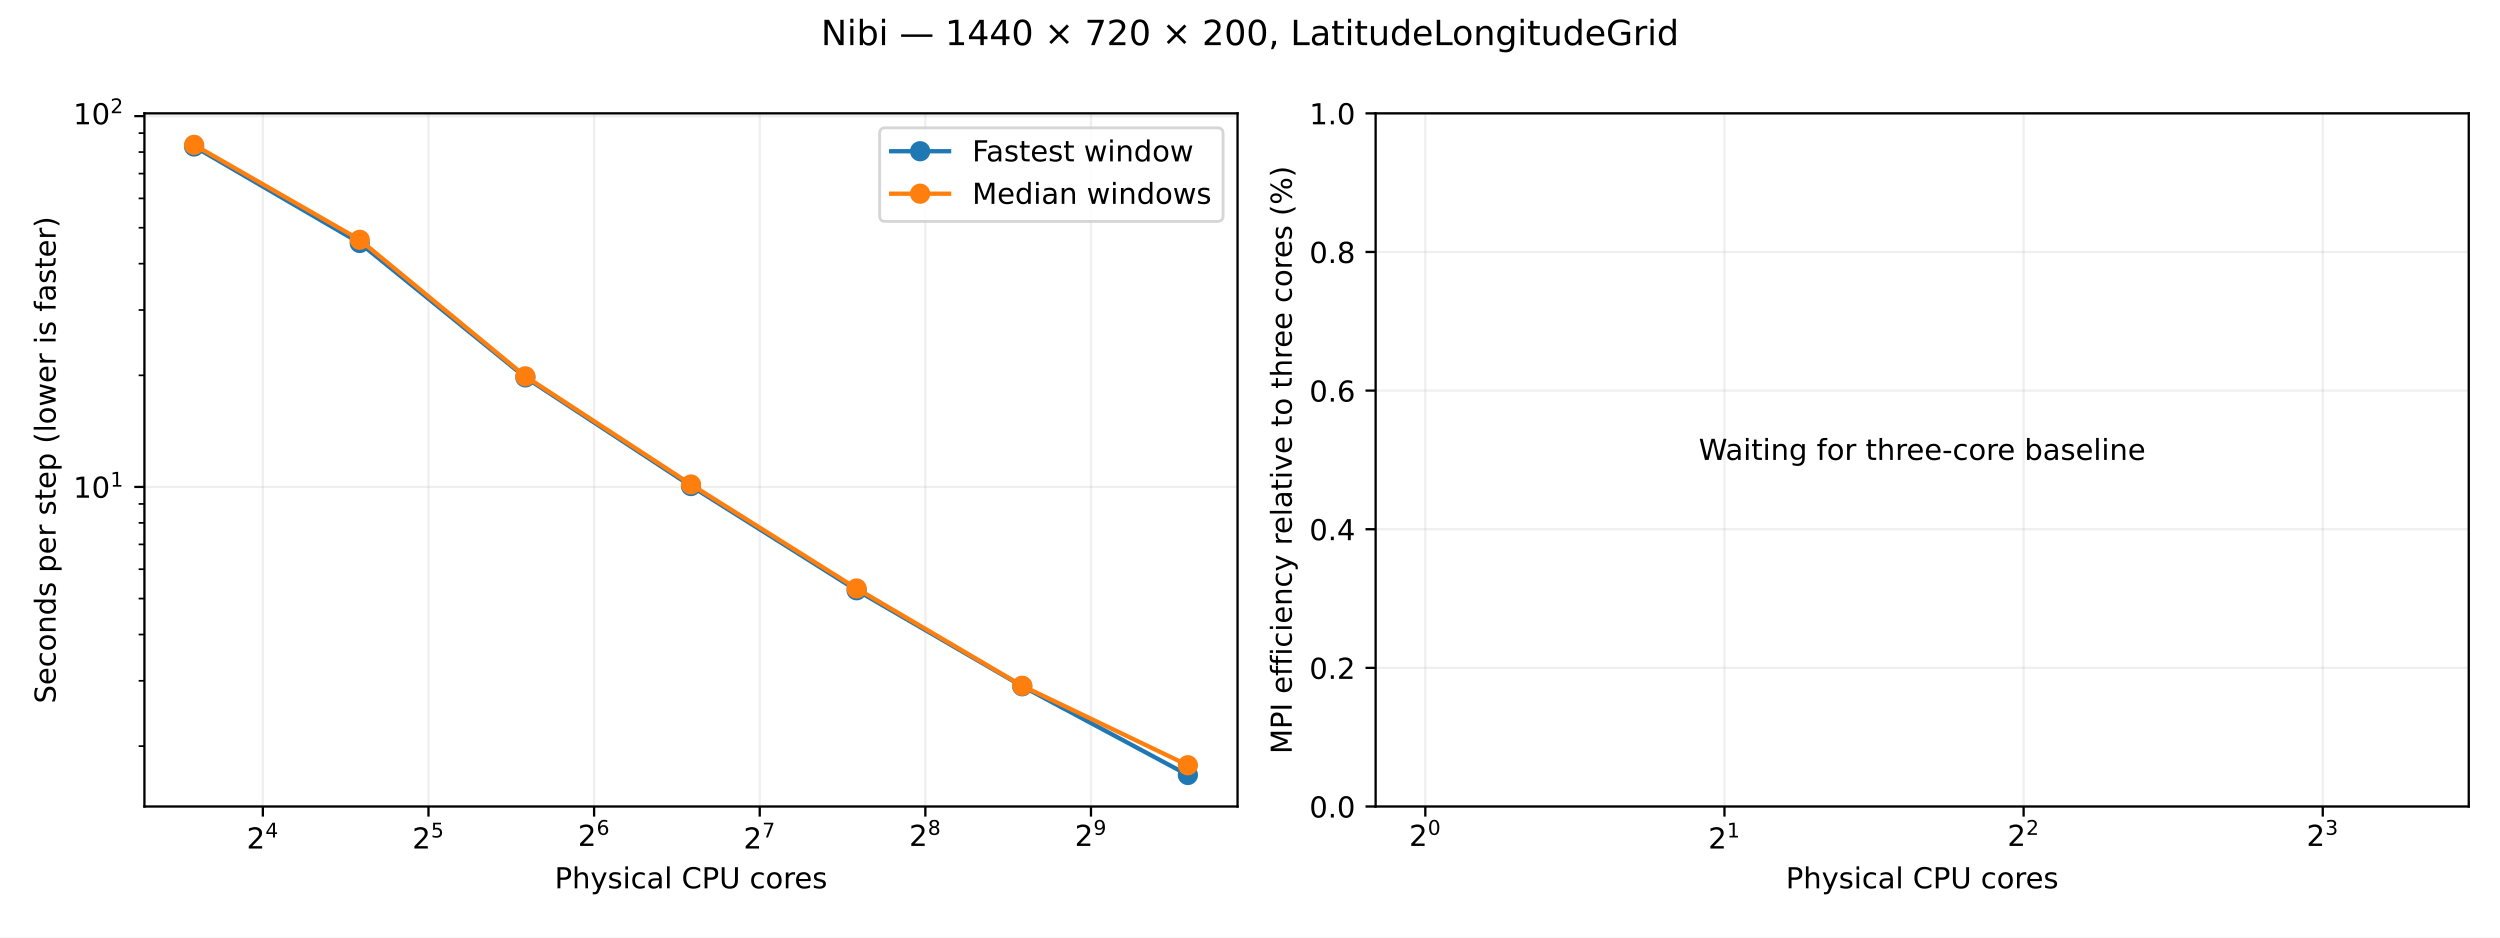
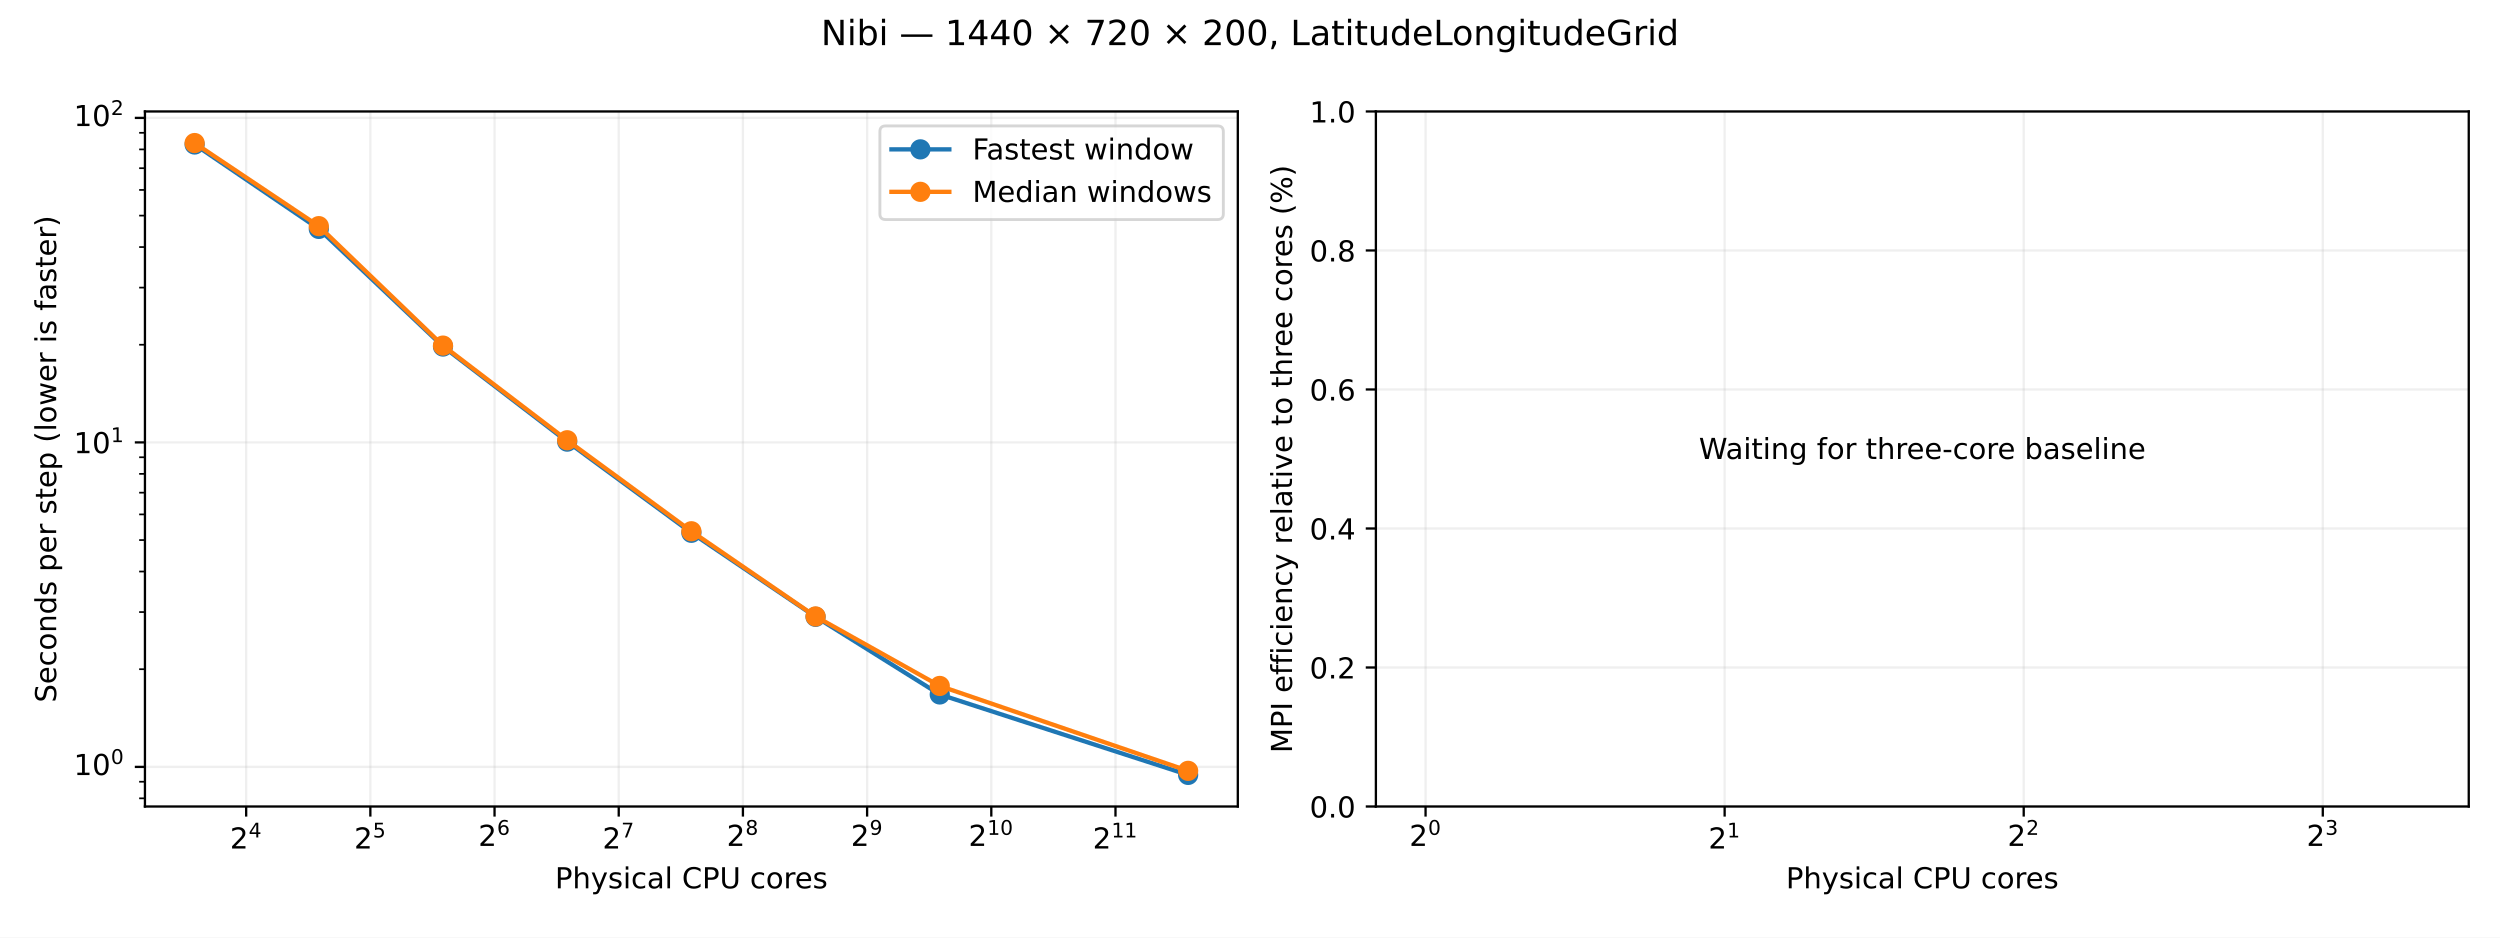
<svg xmlns="http://www.w3.org/2000/svg" xmlns:xlink="http://www.w3.org/1999/xlink" width="864pt" height="324pt" viewBox="0 0 864 324" version="1.1">
  <defs>
    <style type="text/css">*{stroke-linejoin: round; stroke-linecap: butt}</style>
  </defs>
  <g id="figure_1">
    <g id="patch_1">
      <path d="M 0 324 L 864 324 L 864 0 L 0 0 z " style="fill: #ffffff" />
    </g>
    <g id="axes_1">
      <g id="patch_2">
-         <path d="M 49.913 278.728 L 427.696 278.728 L 427.696 39.172 L 49.913 39.172 z " style="fill: #ffffff" />
+         <path d="M 50.093 278.728 L 427.786 278.728 L 427.786 38.52 L 50.093 38.52 z " style="fill: #ffffff" />
      </g>
      <g id="matplotlib.axis_1">
        <g id="xtick_1">
          <g id="line2d_1">
-             <path d="M 90.841 278.728 L 90.841 39.172 " clip-path="url(#p84c4c16fc4)" style="fill: none; stroke: #b0b0b0; stroke-opacity: 0.2; stroke-width: 0.8; stroke-linecap: square" />
+             <path d="M 85.074 278.728 L 85.074 38.52 " clip-path="url(#pe4c25704ed)" style="fill: none; stroke: #b0b0b0; stroke-opacity: 0.2; stroke-width: 0.8; stroke-linecap: square" />
          </g>
          <g id="line2d_2">
            <defs>
              <path id="mfa1427183e" d="M 0 0 L 0 3.5 " style="stroke: #000000; stroke-width: 0.8" />
            </defs>
            <g>
-               <use xlink:href="#mfa1427183e" x="90.841" y="278.728" style="stroke: #000000; stroke-width: 0.8" />
+               <use xlink:href="#mfa1427183e" x="85.074" y="278.728" style="stroke: #000000; stroke-width: 0.8" />
            </g>
          </g>
          <g id="text_1">
-             <g transform="translate(85.24139 293.3264)">
+             <g transform="translate(79.47388 293.3264)">
              <text>
                <tspan x="0" y="-0.064" style="font-size: 10px; font-family: 'DejaVu Sans'">2</tspan>
                <tspan x="6.458" y="-3.892" style="font-size: 7px; font-family: 'DejaVu Sans'">4</tspan>
              </text>
            </g>
          </g>
        </g>
        <g id="xtick_2">
          <g id="line2d_3">
-             <path d="M 148.081 278.728 L 148.081 39.172 " clip-path="url(#p84c4c16fc4)" style="fill: none; stroke: #b0b0b0; stroke-opacity: 0.2; stroke-width: 0.8; stroke-linecap: square" />
+             <path d="M 127.994 278.728 L 127.994 38.52 " clip-path="url(#pe4c25704ed)" style="fill: none; stroke: #b0b0b0; stroke-opacity: 0.2; stroke-width: 0.8; stroke-linecap: square" />
          </g>
          <g id="line2d_4">
            <g>
-               <use xlink:href="#mfa1427183e" x="148.081" y="278.728" style="stroke: #000000; stroke-width: 0.8" />
+               <use xlink:href="#mfa1427183e" x="127.994" y="278.728" style="stroke: #000000; stroke-width: 0.8" />
            </g>
          </g>
          <g id="text_2">
-             <g transform="translate(142.4813 293.3264)">
+             <g transform="translate(122.3936 293.3264)">
              <text>
                <tspan x="0" y="-0.064" style="font-size: 10px; font-family: 'DejaVu Sans'">2</tspan>
                <tspan x="6.458" y="-3.892" style="font-size: 7px; font-family: 'DejaVu Sans'">5</tspan>
              </text>
            </g>
          </g>
        </g>
        <g id="xtick_3">
          <g id="line2d_5">
-             <path d="M 205.321 278.728 L 205.321 39.172 " clip-path="url(#p84c4c16fc4)" style="fill: none; stroke: #b0b0b0; stroke-opacity: 0.2; stroke-width: 0.8; stroke-linecap: square" />
+             <path d="M 170.913 278.728 L 170.913 38.52 " clip-path="url(#pe4c25704ed)" style="fill: none; stroke: #b0b0b0; stroke-opacity: 0.2; stroke-width: 0.8; stroke-linecap: square" />
          </g>
          <g id="line2d_6">
            <g>
-               <use xlink:href="#mfa1427183e" x="205.321" y="278.728" style="stroke: #000000; stroke-width: 0.8" />
+               <use xlink:href="#mfa1427183e" x="170.913" y="278.728" style="stroke: #000000; stroke-width: 0.8" />
            </g>
          </g>
          <g id="text_3">
-             <g transform="translate(199.7213 293.3264)">
+             <g transform="translate(165.3133 293.3264)">
              <text>
                <tspan x="0" y="-0.977" style="font-size: 10px; font-family: 'DejaVu Sans'">2</tspan>
                <tspan x="6.458" y="-4.805" style="font-size: 7px; font-family: 'DejaVu Sans'">6</tspan>
              </text>
            </g>
          </g>
        </g>
        <g id="xtick_4">
          <g id="line2d_7">
-             <path d="M 262.561 278.728 L 262.561 39.172 " clip-path="url(#p84c4c16fc4)" style="fill: none; stroke: #b0b0b0; stroke-opacity: 0.2; stroke-width: 0.8; stroke-linecap: square" />
+             <path d="M 213.833 278.728 L 213.833 38.52 " clip-path="url(#pe4c25704ed)" style="fill: none; stroke: #b0b0b0; stroke-opacity: 0.2; stroke-width: 0.8; stroke-linecap: square" />
          </g>
          <g id="line2d_8">
            <g>
-               <use xlink:href="#mfa1427183e" x="262.561" y="278.728" style="stroke: #000000; stroke-width: 0.8" />
+               <use xlink:href="#mfa1427183e" x="213.833" y="278.728" style="stroke: #000000; stroke-width: 0.8" />
            </g>
          </g>
          <g id="text_4">
-             <g transform="translate(256.9612 293.3264)">
+             <g transform="translate(208.2331 293.3264)">
              <text>
                <tspan x="0" y="-0.064" style="font-size: 10px; font-family: 'DejaVu Sans'">2</tspan>
                <tspan x="6.458" y="-3.892" style="font-size: 7px; font-family: 'DejaVu Sans'">7</tspan>
              </text>
            </g>
          </g>
        </g>
        <g id="xtick_5">
          <g id="line2d_9">
-             <path d="M 319.801 278.728 L 319.801 39.172 " clip-path="url(#p84c4c16fc4)" style="fill: none; stroke: #b0b0b0; stroke-opacity: 0.2; stroke-width: 0.8; stroke-linecap: square" />
+             <path d="M 256.753 278.728 L 256.753 38.52 " clip-path="url(#pe4c25704ed)" style="fill: none; stroke: #b0b0b0; stroke-opacity: 0.2; stroke-width: 0.8; stroke-linecap: square" />
          </g>
          <g id="line2d_10">
            <g>
-               <use xlink:href="#mfa1427183e" x="319.801" y="278.728" style="stroke: #000000; stroke-width: 0.8" />
+               <use xlink:href="#mfa1427183e" x="256.753" y="278.728" style="stroke: #000000; stroke-width: 0.8" />
            </g>
          </g>
          <g id="text_5">
-             <g transform="translate(314.2012 293.3264)">
+             <g transform="translate(251.1528 293.3264)">
              <text>
                <tspan x="0" y="-0.977" style="font-size: 10px; font-family: 'DejaVu Sans'">2</tspan>
                <tspan x="6.458" y="-4.805" style="font-size: 7px; font-family: 'DejaVu Sans'">8</tspan>
              </text>
            </g>
          </g>
        </g>
        <g id="xtick_6">
          <g id="line2d_11">
-             <path d="M 377.041 278.728 L 377.041 39.172 " clip-path="url(#p84c4c16fc4)" style="fill: none; stroke: #b0b0b0; stroke-opacity: 0.2; stroke-width: 0.8; stroke-linecap: square" />
+             <path d="M 299.673 278.728 L 299.673 38.52 " clip-path="url(#pe4c25704ed)" style="fill: none; stroke: #b0b0b0; stroke-opacity: 0.2; stroke-width: 0.8; stroke-linecap: square" />
          </g>
          <g id="line2d_12">
            <g>
-               <use xlink:href="#mfa1427183e" x="377.041" y="278.728" style="stroke: #000000; stroke-width: 0.8" />
+               <use xlink:href="#mfa1427183e" x="299.673" y="278.728" style="stroke: #000000; stroke-width: 0.8" />
            </g>
          </g>
          <g id="text_6">
-             <g transform="translate(371.4411 293.3264)">
+             <g transform="translate(294.0725 293.3264)">
              <text>
                <tspan x="0" y="-0.977" style="font-size: 10px; font-family: 'DejaVu Sans'">2</tspan>
                <tspan x="6.458" y="-4.805" style="font-size: 7px; font-family: 'DejaVu Sans'">9</tspan>
              </text>
            </g>
          </g>
        </g>
-         <g id="text_7">
-           <text style="font-size: 10px; font-family: 'DejaVu Sans', 'Bitstream Vera Sans', 'Computer Modern Sans Serif', 'Lucida Grande', 'Verdana', 'Geneva', 'Lucid', 'Arial', 'Helvetica', 'Avant Garde', sans-serif; text-anchor: middle" x="238.805" y="307.005" transform="rotate(-0 238.8045 307.0046)">Physical CPU cores</text>
+         <g id="xtick_7">
+           <g id="line2d_13">
+             <path d="M 342.592 278.728 L 342.592 38.52 " clip-path="url(#pe4c25704ed)" style="fill: none; stroke: #b0b0b0; stroke-opacity: 0.2; stroke-width: 0.8; stroke-linecap: square" />
+           </g>
+           <g id="line2d_14">
+             <g>
+               <use xlink:href="#mfa1427183e" x="342.592" y="278.728" style="stroke: #000000; stroke-width: 0.8" />
+             </g>
+           </g>
+           <g id="text_7">
+             <g transform="translate(334.7423 293.3264)">
+               <text>
+                 <tspan x="0" y="-0.977" style="font-size: 10px; font-family: 'DejaVu Sans'">2</tspan>
+                 <tspan x="6.458" y="-4.805" style="font-size: 7px; font-family: 'DejaVu Sans'">1</tspan>
+                 <tspan x="10.912" y="-4.805" style="font-size: 7px; font-family: 'DejaVu Sans'">0</tspan>
+               </text>
+             </g>
+           </g>
+         </g>
+         <g id="xtick_8">
+           <g id="line2d_15">
+             <path d="M 385.512 278.728 L 385.512 38.52 " clip-path="url(#pe4c25704ed)" style="fill: none; stroke: #b0b0b0; stroke-opacity: 0.2; stroke-width: 0.8; stroke-linecap: square" />
+           </g>
+           <g id="line2d_16">
+             <g>
+               <use xlink:href="#mfa1427183e" x="385.512" y="278.728" style="stroke: #000000; stroke-width: 0.8" />
+             </g>
+           </g>
+           <g id="text_8">
+             <g transform="translate(377.662 293.3264)">
+               <text>
+                 <tspan x="0" y="-0.064" style="font-size: 10px; font-family: 'DejaVu Sans'">2</tspan>
+                 <tspan x="6.458" y="-3.892" style="font-size: 7px; font-family: 'DejaVu Sans'">1</tspan>
+                 <tspan x="10.912" y="-3.892" style="font-size: 7px; font-family: 'DejaVu Sans'">1</tspan>
+               </text>
+             </g>
+           </g>
+         </g>
+         <g id="text_9">
+           <text style="font-size: 10px; font-family: 'DejaVu Sans', 'Bitstream Vera Sans', 'Computer Modern Sans Serif', 'Lucida Grande', 'Verdana', 'Geneva', 'Lucid', 'Arial', 'Helvetica', 'Avant Garde', sans-serif; text-anchor: middle" x="238.94" y="307.005" transform="rotate(-0 238.9395 307.0046)">Physical CPU cores</text>
        </g>
      </g>
      <g id="matplotlib.axis_2">
        <g id="ytick_1">
-           <g id="line2d_13">
-             <path d="M 49.913 168.287 L 427.696 168.287 " clip-path="url(#p84c4c16fc4)" style="fill: none; stroke: #b0b0b0; stroke-opacity: 0.2; stroke-width: 0.8; stroke-linecap: square" />
-           </g>
-           <g id="line2d_14">
+           <g id="line2d_17">
+             <path d="M 50.093 265.033 L 427.786 265.033 " clip-path="url(#pe4c25704ed)" style="fill: none; stroke: #b0b0b0; stroke-opacity: 0.2; stroke-width: 0.8; stroke-linecap: square" />
+           </g>
+           <g id="line2d_18">
            <defs>
              <path id="m72e51c41a5" d="M 0 0 L -3.5 0 " style="stroke: #000000; stroke-width: 0.8" />
            </defs>
            <g>
-               <use xlink:href="#m72e51c41a5" x="49.913" y="168.287" style="stroke: #000000; stroke-width: 0.8" />
-             </g>
-           </g>
-           <g id="text_8">
-             <g transform="translate(25.31268 172.0867)">
+               <use xlink:href="#m72e51c41a5" x="50.093" y="265.033" style="stroke: #000000; stroke-width: 0.8" />
+             </g>
+           </g>
+           <g id="text_10">
+             <g transform="translate(25.49269 268.8318)">
+               <text>
+                 <tspan x="0" y="-0.977" style="font-size: 10px; font-family: 'DejaVu Sans'">1</tspan>
+                 <tspan x="6.362" y="-0.977" style="font-size: 10px; font-family: 'DejaVu Sans'">0</tspan>
+                 <tspan x="12.82" y="-4.805" style="font-size: 7px; font-family: 'DejaVu Sans'">0</tspan>
+               </text>
+             </g>
+           </g>
+         </g>
+         <g id="ytick_2">
+           <g id="line2d_19">
+             <path d="M 50.093 152.893 L 427.786 152.893 " clip-path="url(#pe4c25704ed)" style="fill: none; stroke: #b0b0b0; stroke-opacity: 0.2; stroke-width: 0.8; stroke-linecap: square" />
+           </g>
+           <g id="line2d_20">
+             <g>
+               <use xlink:href="#m72e51c41a5" x="50.093" y="152.893" style="stroke: #000000; stroke-width: 0.8" />
+             </g>
+           </g>
+           <g id="text_11">
+             <g transform="translate(25.49269 156.6925)">
              <text>
                <tspan x="0" y="-0.064" style="font-size: 10px; font-family: 'DejaVu Sans'">1</tspan>
                <tspan x="6.362" y="-0.064" style="font-size: 10px; font-family: 'DejaVu Sans'">0</tspan>
                <tspan x="12.82" y="-3.892" style="font-size: 7px; font-family: 'DejaVu Sans'">1</tspan>
              </text>
            </g>
          </g>
        </g>
-         <g id="ytick_2">
-           <g id="line2d_15">
-             <path d="M 49.913 40.136 L 427.696 40.136 " clip-path="url(#p84c4c16fc4)" style="fill: none; stroke: #b0b0b0; stroke-opacity: 0.2; stroke-width: 0.8; stroke-linecap: square" />
-           </g>
-           <g id="line2d_16">
-             <g>
-               <use xlink:href="#m72e51c41a5" x="49.913" y="40.136" style="stroke: #000000; stroke-width: 0.8" />
-             </g>
-           </g>
-           <g id="text_9">
-             <g transform="translate(25.31268 43.93527)">
+         <g id="ytick_3">
+           <g id="line2d_21">
+             <path d="M 50.093 40.754 L 427.786 40.754 " clip-path="url(#pe4c25704ed)" style="fill: none; stroke: #b0b0b0; stroke-opacity: 0.2; stroke-width: 0.8; stroke-linecap: square" />
+           </g>
+           <g id="line2d_22">
+             <g>
+               <use xlink:href="#m72e51c41a5" x="50.093" y="40.754" style="stroke: #000000; stroke-width: 0.8" />
+             </g>
+           </g>
+           <g id="text_12">
+             <g transform="translate(25.49269 44.55322)">
              <text>
                <tspan x="0" y="-0.977" style="font-size: 10px; font-family: 'DejaVu Sans'">1</tspan>
                <tspan x="6.362" y="-0.977" style="font-size: 10px; font-family: 'DejaVu Sans'">0</tspan>
                <tspan x="12.82" y="-4.805" style="font-size: 7px; font-family: 'DejaVu Sans'">2</tspan>
              </text>
            </g>
          </g>
        </g>
-         <g id="ytick_3">
-           <g id="line2d_17">
+         <g id="ytick_4">
+           <g id="line2d_23">
            <defs>
              <path id="m0f9271fee5" d="M 0 0 L -2 0 " style="stroke: #000000; stroke-width: 0.6" />
            </defs>
            <g>
-               <use xlink:href="#m0f9271fee5" x="49.913" y="257.861" style="stroke: #000000; stroke-width: 0.6" />
-             </g>
-           </g>
-         </g>
-         <g id="ytick_4">
-           <g id="line2d_18">
-             <g>
-               <use xlink:href="#m0f9271fee5" x="49.913" y="235.295" style="stroke: #000000; stroke-width: 0.6" />
+               <use xlink:href="#m0f9271fee5" x="50.093" y="275.9" style="stroke: #000000; stroke-width: 0.6" />
            </g>
          </g>
        </g>
        <g id="ytick_5">
-           <g id="line2d_19">
-             <g>
-               <use xlink:href="#m0f9271fee5" x="49.913" y="219.284" style="stroke: #000000; stroke-width: 0.6" />
+           <g id="line2d_24">
+             <g>
+               <use xlink:href="#m0f9271fee5" x="50.093" y="270.164" style="stroke: #000000; stroke-width: 0.6" />
            </g>
          </g>
        </g>
        <g id="ytick_6">
-           <g id="line2d_20">
-             <g>
-               <use xlink:href="#m0f9271fee5" x="49.913" y="206.865" style="stroke: #000000; stroke-width: 0.6" />
+           <g id="line2d_25">
+             <g>
+               <use xlink:href="#m0f9271fee5" x="50.093" y="231.275" style="stroke: #000000; stroke-width: 0.6" />
            </g>
          </g>
        </g>
        <g id="ytick_7">
-           <g id="line2d_21">
-             <g>
-               <use xlink:href="#m0f9271fee5" x="49.913" y="196.718" style="stroke: #000000; stroke-width: 0.6" />
+           <g id="line2d_26">
+             <g>
+               <use xlink:href="#m0f9271fee5" x="50.093" y="211.529" style="stroke: #000000; stroke-width: 0.6" />
            </g>
          </g>
        </g>
        <g id="ytick_8">
-           <g id="line2d_22">
-             <g>
-               <use xlink:href="#m0f9271fee5" x="49.913" y="188.138" style="stroke: #000000; stroke-width: 0.6" />
+           <g id="line2d_27">
+             <g>
+               <use xlink:href="#m0f9271fee5" x="50.093" y="197.518" style="stroke: #000000; stroke-width: 0.6" />
            </g>
          </g>
        </g>
        <g id="ytick_9">
-           <g id="line2d_23">
-             <g>
-               <use xlink:href="#m0f9271fee5" x="49.913" y="180.707" style="stroke: #000000; stroke-width: 0.6" />
+           <g id="line2d_28">
+             <g>
+               <use xlink:href="#m0f9271fee5" x="50.093" y="186.651" style="stroke: #000000; stroke-width: 0.6" />
            </g>
          </g>
        </g>
        <g id="ytick_10">
-           <g id="line2d_24">
-             <g>
-               <use xlink:href="#m0f9271fee5" x="49.913" y="174.151" style="stroke: #000000; stroke-width: 0.6" />
+           <g id="line2d_29">
+             <g>
+               <use xlink:href="#m0f9271fee5" x="50.093" y="177.771" style="stroke: #000000; stroke-width: 0.6" />
            </g>
          </g>
        </g>
        <g id="ytick_11">
-           <g id="line2d_25">
-             <g>
-               <use xlink:href="#m0f9271fee5" x="49.913" y="129.71" style="stroke: #000000; stroke-width: 0.6" />
+           <g id="line2d_30">
+             <g>
+               <use xlink:href="#m0f9271fee5" x="50.093" y="170.264" style="stroke: #000000; stroke-width: 0.6" />
            </g>
          </g>
        </g>
        <g id="ytick_12">
-           <g id="line2d_26">
-             <g>
-               <use xlink:href="#m0f9271fee5" x="49.913" y="107.144" style="stroke: #000000; stroke-width: 0.6" />
+           <g id="line2d_31">
+             <g>
+               <use xlink:href="#m0f9271fee5" x="50.093" y="163.761" style="stroke: #000000; stroke-width: 0.6" />
            </g>
          </g>
        </g>
        <g id="ytick_13">
-           <g id="line2d_27">
-             <g>
-               <use xlink:href="#m0f9271fee5" x="49.913" y="91.133" style="stroke: #000000; stroke-width: 0.6" />
+           <g id="line2d_32">
+             <g>
+               <use xlink:href="#m0f9271fee5" x="50.093" y="158.025" style="stroke: #000000; stroke-width: 0.6" />
            </g>
          </g>
        </g>
        <g id="ytick_14">
-           <g id="line2d_28">
-             <g>
-               <use xlink:href="#m0f9271fee5" x="49.913" y="78.713" style="stroke: #000000; stroke-width: 0.6" />
+           <g id="line2d_33">
+             <g>
+               <use xlink:href="#m0f9271fee5" x="50.093" y="119.136" style="stroke: #000000; stroke-width: 0.6" />
            </g>
          </g>
        </g>
        <g id="ytick_15">
-           <g id="line2d_29">
-             <g>
-               <use xlink:href="#m0f9271fee5" x="49.913" y="68.566" style="stroke: #000000; stroke-width: 0.6" />
+           <g id="line2d_34">
+             <g>
+               <use xlink:href="#m0f9271fee5" x="50.093" y="99.389" style="stroke: #000000; stroke-width: 0.6" />
            </g>
          </g>
        </g>
        <g id="ytick_16">
-           <g id="line2d_30">
-             <g>
-               <use xlink:href="#m0f9271fee5" x="49.913" y="59.987" style="stroke: #000000; stroke-width: 0.6" />
+           <g id="line2d_35">
+             <g>
+               <use xlink:href="#m0f9271fee5" x="50.093" y="85.379" style="stroke: #000000; stroke-width: 0.6" />
            </g>
          </g>
        </g>
        <g id="ytick_17">
-           <g id="line2d_31">
-             <g>
-               <use xlink:href="#m0f9271fee5" x="49.913" y="52.555" style="stroke: #000000; stroke-width: 0.6" />
+           <g id="line2d_36">
+             <g>
+               <use xlink:href="#m0f9271fee5" x="50.093" y="74.511" style="stroke: #000000; stroke-width: 0.6" />
            </g>
          </g>
        </g>
        <g id="ytick_18">
-           <g id="line2d_32">
-             <g>
-               <use xlink:href="#m0f9271fee5" x="49.913" y="46" style="stroke: #000000; stroke-width: 0.6" />
-             </g>
-           </g>
-         </g>
-         <g id="text_10">
-           <text style="font-size: 10px; font-family: 'DejaVu Sans', 'Bitstream Vera Sans', 'Computer Modern Sans Serif', 'Lucida Grande', 'Verdana', 'Geneva', 'Lucid', 'Arial', 'Helvetica', 'Avant Garde', sans-serif; text-anchor: middle" x="19.233" y="158.95" transform="rotate(-90 19.233 158.9499)">Seconds per step (lower is faster)</text>
-         </g>
-       </g>
-       <g id="line2d_33">
-         <path d="M 67.085 50.632 L 124.325 83.971 L 181.565 130.43 L 238.805 167.984 L 296.044 203.992 L 353.284 237.179 L 410.524 267.839 " clip-path="url(#p84c4c16fc4)" style="fill: none; stroke: #1f77b4; stroke-width: 1.5; stroke-linecap: square" />
+           <g id="line2d_37">
+             <g>
+               <use xlink:href="#m0f9271fee5" x="50.093" y="65.632" style="stroke: #000000; stroke-width: 0.6" />
+             </g>
+           </g>
+         </g>
+         <g id="ytick_19">
+           <g id="line2d_38">
+             <g>
+               <use xlink:href="#m0f9271fee5" x="50.093" y="58.125" style="stroke: #000000; stroke-width: 0.6" />
+             </g>
+           </g>
+         </g>
+         <g id="ytick_20">
+           <g id="line2d_39">
+             <g>
+               <use xlink:href="#m0f9271fee5" x="50.093" y="51.621" style="stroke: #000000; stroke-width: 0.6" />
+             </g>
+           </g>
+         </g>
+         <g id="ytick_21">
+           <g id="line2d_40">
+             <g>
+               <use xlink:href="#m0f9271fee5" x="50.093" y="45.885" style="stroke: #000000; stroke-width: 0.6" />
+             </g>
+           </g>
+         </g>
+         <g id="text_13">
+           <text style="font-size: 10px; font-family: 'DejaVu Sans', 'Bitstream Vera Sans', 'Computer Modern Sans Serif', 'Lucida Grande', 'Verdana', 'Geneva', 'Lucid', 'Arial', 'Helvetica', 'Avant Garde', sans-serif; text-anchor: middle" x="19.413" y="158.624" transform="rotate(-90 19.413 158.624)">Seconds per step (lower is faster)</text>
+         </g>
+       </g>
+       <g id="line2d_41">
+         <path d="M 67.261 49.938 L 110.18 79.112 L 153.1 119.766 L 196.02 152.628 L 238.94 184.137 L 281.859 213.177 L 324.779 240.006 L 410.618 267.809 " clip-path="url(#pe4c25704ed)" style="fill: none; stroke: #1f77b4; stroke-width: 1.5; stroke-linecap: square" />
        <defs>
          <path id="mec588faf40" d="M 0 3 C 0.796 3 1.559 2.684 2.121 2.121 C 2.684 1.559 3 0.796 3 0 C 3 -0.796 2.684 -1.559 2.121 -2.121 C 1.559 -2.684 0.796 -3 0 -3 C -0.796 -3 -1.559 -2.684 -2.121 -2.121 C -2.684 -1.559 -3 -0.796 -3 0 C -3 0.796 -2.684 1.559 -2.121 2.121 C -1.559 2.684 -0.796 3 0 3 z " style="stroke: #1f77b4" />
        </defs>
-         <g clip-path="url(#p84c4c16fc4)">
-           <use xlink:href="#mec588faf40" x="67.085" y="50.632" style="fill: #1f77b4; stroke: #1f77b4" />
-           <use xlink:href="#mec588faf40" x="124.325" y="83.971" style="fill: #1f77b4; stroke: #1f77b4" />
-           <use xlink:href="#mec588faf40" x="181.565" y="130.43" style="fill: #1f77b4; stroke: #1f77b4" />
-           <use xlink:href="#mec588faf40" x="238.805" y="167.984" style="fill: #1f77b4; stroke: #1f77b4" />
-           <use xlink:href="#mec588faf40" x="296.044" y="203.992" style="fill: #1f77b4; stroke: #1f77b4" />
-           <use xlink:href="#mec588faf40" x="353.284" y="237.179" style="fill: #1f77b4; stroke: #1f77b4" />
-           <use xlink:href="#mec588faf40" x="410.524" y="267.839" style="fill: #1f77b4; stroke: #1f77b4" />
-         </g>
-       </g>
-       <g id="line2d_34">
-         <path d="M 67.085 50.061 L 124.325 82.878 L 181.565 130.059 L 238.805 167.439 L 296.044 203.383 L 353.284 237.025 L 410.524 264.476 " clip-path="url(#p84c4c16fc4)" style="fill: none; stroke: #ff7f0e; stroke-width: 1.5; stroke-linecap: square" />
+         <g clip-path="url(#pe4c25704ed)">
+           <use xlink:href="#mec588faf40" x="67.261" y="49.938" style="fill: #1f77b4; stroke: #1f77b4" />
+           <use xlink:href="#mec588faf40" x="110.18" y="79.112" style="fill: #1f77b4; stroke: #1f77b4" />
+           <use xlink:href="#mec588faf40" x="153.1" y="119.766" style="fill: #1f77b4; stroke: #1f77b4" />
+           <use xlink:href="#mec588faf40" x="196.02" y="152.628" style="fill: #1f77b4; stroke: #1f77b4" />
+           <use xlink:href="#mec588faf40" x="238.94" y="184.137" style="fill: #1f77b4; stroke: #1f77b4" />
+           <use xlink:href="#mec588faf40" x="281.859" y="213.177" style="fill: #1f77b4; stroke: #1f77b4" />
+           <use xlink:href="#mec588faf40" x="324.779" y="240.006" style="fill: #1f77b4; stroke: #1f77b4" />
+           <use xlink:href="#mec588faf40" x="410.618" y="267.809" style="fill: #1f77b4; stroke: #1f77b4" />
+         </g>
+       </g>
+       <g id="line2d_42">
+         <path d="M 67.261 49.439 L 110.18 78.156 L 153.1 119.442 L 196.02 152.151 L 238.94 183.604 L 281.859 213.043 L 324.779 237.063 L 410.618 266.407 " clip-path="url(#pe4c25704ed)" style="fill: none; stroke: #ff7f0e; stroke-width: 1.5; stroke-linecap: square" />
        <defs>
          <path id="me001b4771e" d="M 0 3 C 0.796 3 1.559 2.684 2.121 2.121 C 2.684 1.559 3 0.796 3 0 C 3 -0.796 2.684 -1.559 2.121 -2.121 C 1.559 -2.684 0.796 -3 0 -3 C -0.796 -3 -1.559 -2.684 -2.121 -2.121 C -2.684 -1.559 -3 -0.796 -3 0 C -3 0.796 -2.684 1.559 -2.121 2.121 C -1.559 2.684 -0.796 3 0 3 z " style="stroke: #ff7f0e" />
        </defs>
-         <g clip-path="url(#p84c4c16fc4)">
-           <use xlink:href="#me001b4771e" x="67.085" y="50.061" style="fill: #ff7f0e; stroke: #ff7f0e" />
-           <use xlink:href="#me001b4771e" x="124.325" y="82.878" style="fill: #ff7f0e; stroke: #ff7f0e" />
-           <use xlink:href="#me001b4771e" x="181.565" y="130.059" style="fill: #ff7f0e; stroke: #ff7f0e" />
-           <use xlink:href="#me001b4771e" x="238.805" y="167.439" style="fill: #ff7f0e; stroke: #ff7f0e" />
-           <use xlink:href="#me001b4771e" x="296.044" y="203.383" style="fill: #ff7f0e; stroke: #ff7f0e" />
-           <use xlink:href="#me001b4771e" x="353.284" y="237.025" style="fill: #ff7f0e; stroke: #ff7f0e" />
-           <use xlink:href="#me001b4771e" x="410.524" y="264.476" style="fill: #ff7f0e; stroke: #ff7f0e" />
+         <g clip-path="url(#pe4c25704ed)">
+           <use xlink:href="#me001b4771e" x="67.261" y="49.439" style="fill: #ff7f0e; stroke: #ff7f0e" />
+           <use xlink:href="#me001b4771e" x="110.18" y="78.156" style="fill: #ff7f0e; stroke: #ff7f0e" />
+           <use xlink:href="#me001b4771e" x="153.1" y="119.442" style="fill: #ff7f0e; stroke: #ff7f0e" />
+           <use xlink:href="#me001b4771e" x="196.02" y="152.151" style="fill: #ff7f0e; stroke: #ff7f0e" />
+           <use xlink:href="#me001b4771e" x="238.94" y="183.604" style="fill: #ff7f0e; stroke: #ff7f0e" />
+           <use xlink:href="#me001b4771e" x="281.859" y="213.043" style="fill: #ff7f0e; stroke: #ff7f0e" />
+           <use xlink:href="#me001b4771e" x="324.779" y="237.063" style="fill: #ff7f0e; stroke: #ff7f0e" />
+           <use xlink:href="#me001b4771e" x="410.618" y="266.407" style="fill: #ff7f0e; stroke: #ff7f0e" />
        </g>
      </g>
      <g id="patch_3">
-         <path d="M 49.913 278.728 L 49.913 39.172 " style="fill: none; stroke: #000000; stroke-width: 0.8; stroke-linejoin: miter; stroke-linecap: square" />
+         <path d="M 50.093 278.728 L 50.093 38.52 " style="fill: none; stroke: #000000; stroke-width: 0.8; stroke-linejoin: miter; stroke-linecap: square" />
      </g>
      <g id="patch_4">
-         <path d="M 427.696 278.728 L 427.696 39.172 " style="fill: none; stroke: #000000; stroke-width: 0.8; stroke-linejoin: miter; stroke-linecap: square" />
+         <path d="M 427.786 278.728 L 427.786 38.52 " style="fill: none; stroke: #000000; stroke-width: 0.8; stroke-linejoin: miter; stroke-linecap: square" />
      </g>
      <g id="patch_5">
-         <path d="M 49.913 278.728 L 427.696 278.728 " style="fill: none; stroke: #000000; stroke-width: 0.8; stroke-linejoin: miter; stroke-linecap: square" />
+         <path d="M 50.093 278.728 L 427.786 278.728 " style="fill: none; stroke: #000000; stroke-width: 0.8; stroke-linejoin: miter; stroke-linecap: square" />
      </g>
      <g id="patch_6">
-         <path d="M 49.913 39.172 L 427.696 39.172 " style="fill: none; stroke: #000000; stroke-width: 0.8; stroke-linejoin: miter; stroke-linecap: square" />
+         <path d="M 50.093 38.52 L 427.786 38.52 " style="fill: none; stroke: #000000; stroke-width: 0.8; stroke-linejoin: miter; stroke-linecap: square" />
      </g>
      <g id="legend_1">
        <g id="patch_7">
-           <path d="M 305.996 76.528 L 420.696 76.528 Q 422.696 76.528 422.696 74.528 L 422.696 46.172 Q 422.696 44.172 420.696 44.172 L 305.996 44.172 Q 303.996 44.172 303.996 46.172 L 303.996 74.528 Q 303.996 76.528 305.996 76.528 z " style="fill: #ffffff; opacity: 0.8; stroke: #cccccc; stroke-linejoin: miter" />
-         </g>
-         <g id="line2d_35">
-           <path d="M 307.996 52.27 L 317.996 52.27 L 327.996 52.27 " style="fill: none; stroke: #1f77b4; stroke-width: 1.5; stroke-linecap: square" />
+           <path d="M 306.086 75.876 L 420.786 75.876 Q 422.786 75.876 422.786 73.876 L 422.786 45.52 Q 422.786 43.52 420.786 43.52 L 306.086 43.52 Q 304.086 43.52 304.086 45.52 L 304.086 73.876 Q 304.086 75.876 306.086 75.876 z " style="fill: #ffffff; opacity: 0.8; stroke: #cccccc; stroke-linejoin: miter" />
+         </g>
+         <g id="line2d_43">
+           <path d="M 308.086 51.618 L 318.086 51.618 L 328.086 51.618 " style="fill: none; stroke: #1f77b4; stroke-width: 1.5; stroke-linecap: square" />
          <g>
-             <use xlink:href="#mec588faf40" x="317.996" y="52.27" style="fill: #1f77b4; stroke: #1f77b4" />
-           </g>
-         </g>
-         <g id="text_11">
-           <text style="font-size: 10px; font-family: 'DejaVu Sans', 'Bitstream Vera Sans', 'Computer Modern Sans Serif', 'Lucida Grande', 'Verdana', 'Geneva', 'Lucid', 'Arial', 'Helvetica', 'Avant Garde', sans-serif; text-anchor: start" x="335.996" y="55.77" transform="rotate(-0 335.9963 55.77016)">Fastest window</text>
-         </g>
-         <g id="line2d_36">
-           <path d="M 307.996 66.948 L 317.996 66.948 L 327.996 66.948 " style="fill: none; stroke: #ff7f0e; stroke-width: 1.5; stroke-linecap: square" />
+             <use xlink:href="#mec588faf40" x="318.086" y="51.618" style="fill: #1f77b4; stroke: #1f77b4" />
+           </g>
+         </g>
+         <g id="text_14">
+           <text style="font-size: 10px; font-family: 'DejaVu Sans', 'Bitstream Vera Sans', 'Computer Modern Sans Serif', 'Lucida Grande', 'Verdana', 'Geneva', 'Lucid', 'Arial', 'Helvetica', 'Avant Garde', sans-serif; text-anchor: start" x="336.086" y="55.118" transform="rotate(-0 336.0863 55.11844)">Fastest window</text>
+         </g>
+         <g id="line2d_44">
+           <path d="M 308.086 66.297 L 318.086 66.297 L 328.086 66.297 " style="fill: none; stroke: #ff7f0e; stroke-width: 1.5; stroke-linecap: square" />
          <g>
-             <use xlink:href="#me001b4771e" x="317.996" y="66.948" style="fill: #ff7f0e; stroke: #ff7f0e" />
-           </g>
-         </g>
-         <g id="text_12">
-           <text style="font-size: 10px; font-family: 'DejaVu Sans', 'Bitstream Vera Sans', 'Computer Modern Sans Serif', 'Lucida Grande', 'Verdana', 'Geneva', 'Lucid', 'Arial', 'Helvetica', 'Avant Garde', sans-serif; text-anchor: start" x="335.996" y="70.448" transform="rotate(-0 335.9963 70.44828)">Median windows</text>
+             <use xlink:href="#me001b4771e" x="318.086" y="66.297" style="fill: #ff7f0e; stroke: #ff7f0e" />
+           </g>
+         </g>
+         <g id="text_15">
+           <text style="font-size: 10px; font-family: 'DejaVu Sans', 'Bitstream Vera Sans', 'Computer Modern Sans Serif', 'Lucida Grande', 'Verdana', 'Geneva', 'Lucid', 'Arial', 'Helvetica', 'Avant Garde', sans-serif; text-anchor: start" x="336.086" y="69.797" transform="rotate(-0 336.0863 69.79656)">Median windows</text>
        </g>
      </g>
    </g>
    <g id="axes_2">
      <g id="patch_8">
-         <path d="M 475.416 278.728 L 853.2 278.728 L 853.2 39.172 L 475.416 39.172 z " style="fill: #ffffff" />
+         <path d="M 475.506 278.728 L 853.2 278.728 L 853.2 38.52 L 475.506 38.52 z " style="fill: #ffffff" />
      </g>
      <g id="matplotlib.axis_3">
-         <g id="xtick_7">
-           <g id="line2d_37">
-             <path d="M 492.588 278.728 L 492.588 39.172 " clip-path="url(#p3c691b4490)" style="fill: none; stroke: #b0b0b0; stroke-opacity: 0.2; stroke-width: 0.8; stroke-linecap: square" />
-           </g>
-           <g id="line2d_38">
-             <g>
-               <use xlink:href="#mfa1427183e" x="492.588" y="278.728" style="stroke: #000000; stroke-width: 0.8" />
-             </g>
-           </g>
-           <g id="text_13">
-             <g transform="translate(486.9883 293.3264)">
+         <g id="xtick_9">
+           <g id="line2d_45">
+             <path d="M 492.674 278.728 L 492.674 38.52 " clip-path="url(#pb05e53b38f)" style="fill: none; stroke: #b0b0b0; stroke-opacity: 0.2; stroke-width: 0.8; stroke-linecap: square" />
+           </g>
+           <g id="line2d_46">
+             <g>
+               <use xlink:href="#mfa1427183e" x="492.674" y="278.728" style="stroke: #000000; stroke-width: 0.8" />
+             </g>
+           </g>
+           <g id="text_16">
+             <g transform="translate(487.0742 293.3264)">
              <text>
                <tspan x="0" y="-0.977" style="font-size: 10px; font-family: 'DejaVu Sans'">2</tspan>
                <tspan x="6.458" y="-4.805" style="font-size: 7px; font-family: 'DejaVu Sans'">0</tspan>
              </text>
            </g>
          </g>
        </g>
-         <g id="xtick_8">
-           <g id="line2d_39">
-             <path d="M 595.974 278.728 L 595.974 39.172 " clip-path="url(#p3c691b4490)" style="fill: none; stroke: #b0b0b0; stroke-opacity: 0.2; stroke-width: 0.8; stroke-linecap: square" />
-           </g>
-           <g id="line2d_40">
-             <g>
-               <use xlink:href="#mfa1427183e" x="595.974" y="278.728" style="stroke: #000000; stroke-width: 0.8" />
-             </g>
-           </g>
-           <g id="text_14">
-             <g transform="translate(590.374 293.3264)">
+         <g id="xtick_10">
+           <g id="line2d_47">
+             <path d="M 596.035 278.728 L 596.035 38.52 " clip-path="url(#pb05e53b38f)" style="fill: none; stroke: #b0b0b0; stroke-opacity: 0.2; stroke-width: 0.8; stroke-linecap: square" />
+           </g>
+           <g id="line2d_48">
+             <g>
+               <use xlink:href="#mfa1427183e" x="596.035" y="278.728" style="stroke: #000000; stroke-width: 0.8" />
+             </g>
+           </g>
+           <g id="text_17">
+             <g transform="translate(590.4353 293.3264)">
              <text>
                <tspan x="0" y="-0.064" style="font-size: 10px; font-family: 'DejaVu Sans'">2</tspan>
                <tspan x="6.458" y="-3.892" style="font-size: 7px; font-family: 'DejaVu Sans'">1</tspan>
              </text>
            </g>
          </g>
        </g>
-         <g id="xtick_9">
-           <g id="line2d_41">
-             <path d="M 699.36 278.728 L 699.36 39.172 " clip-path="url(#p3c691b4490)" style="fill: none; stroke: #b0b0b0; stroke-opacity: 0.2; stroke-width: 0.8; stroke-linecap: square" />
-           </g>
-           <g id="line2d_42">
-             <g>
-               <use xlink:href="#mfa1427183e" x="699.36" y="278.728" style="stroke: #000000; stroke-width: 0.8" />
-             </g>
-           </g>
-           <g id="text_15">
-             <g transform="translate(693.7596 293.3264)">
+         <g id="xtick_11">
+           <g id="line2d_49">
+             <path d="M 699.396 278.728 L 699.396 38.52 " clip-path="url(#pb05e53b38f)" style="fill: none; stroke: #b0b0b0; stroke-opacity: 0.2; stroke-width: 0.8; stroke-linecap: square" />
+           </g>
+           <g id="line2d_50">
+             <g>
+               <use xlink:href="#mfa1427183e" x="699.396" y="278.728" style="stroke: #000000; stroke-width: 0.8" />
+             </g>
+           </g>
+           <g id="text_18">
+             <g transform="translate(693.7963 293.3264)">
              <text>
                <tspan x="0" y="-0.977" style="font-size: 10px; font-family: 'DejaVu Sans'">2</tspan>
                <tspan x="6.458" y="-4.805" style="font-size: 7px; font-family: 'DejaVu Sans'">2</tspan>
              </text>
            </g>
          </g>
        </g>
-         <g id="xtick_10">
-           <g id="line2d_43">
-             <path d="M 802.745 278.728 L 802.745 39.172 " clip-path="url(#p3c691b4490)" style="fill: none; stroke: #b0b0b0; stroke-opacity: 0.2; stroke-width: 0.8; stroke-linecap: square" />
-           </g>
-           <g id="line2d_44">
-             <g>
-               <use xlink:href="#mfa1427183e" x="802.745" y="278.728" style="stroke: #000000; stroke-width: 0.8" />
-             </g>
-           </g>
-           <g id="text_16">
-             <g transform="translate(797.1453 293.3264)">
+         <g id="xtick_12">
+           <g id="line2d_51">
+             <path d="M 802.757 278.728 L 802.757 38.52 " clip-path="url(#pb05e53b38f)" style="fill: none; stroke: #b0b0b0; stroke-opacity: 0.2; stroke-width: 0.8; stroke-linecap: square" />
+           </g>
+           <g id="line2d_52">
+             <g>
+               <use xlink:href="#mfa1427183e" x="802.757" y="278.728" style="stroke: #000000; stroke-width: 0.8" />
+             </g>
+           </g>
+           <g id="text_19">
+             <g transform="translate(797.1573 293.3264)">
              <text>
                <tspan x="0" y="-0.977" style="font-size: 10px; font-family: 'DejaVu Sans'">2</tspan>
                <tspan x="6.458" y="-4.805" style="font-size: 7px; font-family: 'DejaVu Sans'">3</tspan>
              </text>
            </g>
          </g>
        </g>
-         <g id="text_17">
-           <text style="font-size: 10px; font-family: 'DejaVu Sans', 'Bitstream Vera Sans', 'Computer Modern Sans Serif', 'Lucida Grande', 'Verdana', 'Geneva', 'Lucid', 'Arial', 'Helvetica', 'Avant Garde', sans-serif; text-anchor: middle" x="664.308" y="307.005" transform="rotate(-0 664.3082 307.0046)">Physical CPU cores</text>
+         <g id="text_20">
+           <text style="font-size: 10px; font-family: 'DejaVu Sans', 'Bitstream Vera Sans', 'Computer Modern Sans Serif', 'Lucida Grande', 'Verdana', 'Geneva', 'Lucid', 'Arial', 'Helvetica', 'Avant Garde', sans-serif; text-anchor: middle" x="664.353" y="307.005" transform="rotate(-0 664.3532 307.0046)">Physical CPU cores</text>
        </g>
      </g>
      <g id="matplotlib.axis_4">
-         <g id="ytick_19">
-           <g id="line2d_45">
-             <path d="M 475.416 278.728 L 853.2 278.728 " clip-path="url(#p3c691b4490)" style="fill: none; stroke: #b0b0b0; stroke-opacity: 0.2; stroke-width: 0.8; stroke-linecap: square" />
-           </g>
-           <g id="line2d_46">
-             <g>
-               <use xlink:href="#m72e51c41a5" x="475.416" y="278.728" style="stroke: #000000; stroke-width: 0.8" />
-             </g>
-           </g>
-           <g id="text_18">
-             <text style="font-size: 10px; font-family: 'DejaVu Sans', 'Bitstream Vera Sans', 'Computer Modern Sans Serif', 'Lucida Grande', 'Verdana', 'Geneva', 'Lucid', 'Arial', 'Helvetica', 'Avant Garde', sans-serif; text-anchor: end" x="468.416" y="282.527" transform="rotate(-0 468.4163 282.5272)">0.0</text>
-           </g>
-         </g>
-         <g id="ytick_20">
-           <g id="line2d_47">
-             <path d="M 475.416 230.817 L 853.2 230.817 " clip-path="url(#p3c691b4490)" style="fill: none; stroke: #b0b0b0; stroke-opacity: 0.2; stroke-width: 0.8; stroke-linecap: square" />
-           </g>
-           <g id="line2d_48">
-             <g>
-               <use xlink:href="#m72e51c41a5" x="475.416" y="230.817" style="stroke: #000000; stroke-width: 0.8" />
-             </g>
-           </g>
-           <g id="text_19">
-             <text style="font-size: 10px; font-family: 'DejaVu Sans', 'Bitstream Vera Sans', 'Computer Modern Sans Serif', 'Lucida Grande', 'Verdana', 'Geneva', 'Lucid', 'Arial', 'Helvetica', 'Avant Garde', sans-serif; text-anchor: end" x="468.416" y="234.616" transform="rotate(-0 468.4163 234.616)">0.2</text>
-           </g>
-         </g>
-         <g id="ytick_21">
-           <g id="line2d_49">
-             <path d="M 475.416 182.905 L 853.2 182.905 " clip-path="url(#p3c691b4490)" style="fill: none; stroke: #b0b0b0; stroke-opacity: 0.2; stroke-width: 0.8; stroke-linecap: square" />
-           </g>
-           <g id="line2d_50">
-             <g>
-               <use xlink:href="#m72e51c41a5" x="475.416" y="182.905" style="stroke: #000000; stroke-width: 0.8" />
-             </g>
-           </g>
-           <g id="text_20">
-             <text style="font-size: 10px; font-family: 'DejaVu Sans', 'Bitstream Vera Sans', 'Computer Modern Sans Serif', 'Lucida Grande', 'Verdana', 'Geneva', 'Lucid', 'Arial', 'Helvetica', 'Avant Garde', sans-serif; text-anchor: end" x="468.416" y="186.705" transform="rotate(-0 468.4163 186.7047)">0.4</text>
-           </g>
-         </g>
        <g id="ytick_22">
-           <g id="line2d_51">
-             <path d="M 475.416 134.994 L 853.2 134.994 " clip-path="url(#p3c691b4490)" style="fill: none; stroke: #b0b0b0; stroke-opacity: 0.2; stroke-width: 0.8; stroke-linecap: square" />
-           </g>
-           <g id="line2d_52">
-             <g>
-               <use xlink:href="#m72e51c41a5" x="475.416" y="134.994" style="stroke: #000000; stroke-width: 0.8" />
+           <g id="line2d_53">
+             <path d="M 475.506 278.728 L 853.2 278.728 " clip-path="url(#pb05e53b38f)" style="fill: none; stroke: #b0b0b0; stroke-opacity: 0.2; stroke-width: 0.8; stroke-linecap: square" />
+           </g>
+           <g id="line2d_54">
+             <g>
+               <use xlink:href="#m72e51c41a5" x="475.506" y="278.728" style="stroke: #000000; stroke-width: 0.8" />
            </g>
          </g>
          <g id="text_21">
-             <text style="font-size: 10px; font-family: 'DejaVu Sans', 'Bitstream Vera Sans', 'Computer Modern Sans Serif', 'Lucida Grande', 'Verdana', 'Geneva', 'Lucid', 'Arial', 'Helvetica', 'Avant Garde', sans-serif; text-anchor: end" x="468.416" y="138.793" transform="rotate(-0 468.4163 138.7935)">0.6</text>
+             <text style="font-size: 10px; font-family: 'DejaVu Sans', 'Bitstream Vera Sans', 'Computer Modern Sans Serif', 'Lucida Grande', 'Verdana', 'Geneva', 'Lucid', 'Arial', 'Helvetica', 'Avant Garde', sans-serif; text-anchor: end" x="468.506" y="282.527" transform="rotate(-0 468.5063 282.5272)">0.0</text>
          </g>
        </g>
        <g id="ytick_23">
-           <g id="line2d_53">
-             <path d="M 475.416 87.083 L 853.2 87.083 " clip-path="url(#p3c691b4490)" style="fill: none; stroke: #b0b0b0; stroke-opacity: 0.2; stroke-width: 0.8; stroke-linecap: square" />
-           </g>
-           <g id="line2d_54">
-             <g>
-               <use xlink:href="#m72e51c41a5" x="475.416" y="87.083" style="stroke: #000000; stroke-width: 0.8" />
+           <g id="line2d_55">
+             <path d="M 475.506 230.686 L 853.2 230.686 " clip-path="url(#pb05e53b38f)" style="fill: none; stroke: #b0b0b0; stroke-opacity: 0.2; stroke-width: 0.8; stroke-linecap: square" />
+           </g>
+           <g id="line2d_56">
+             <g>
+               <use xlink:href="#m72e51c41a5" x="475.506" y="230.686" style="stroke: #000000; stroke-width: 0.8" />
            </g>
          </g>
          <g id="text_22">
-             <text style="font-size: 10px; font-family: 'DejaVu Sans', 'Bitstream Vera Sans', 'Computer Modern Sans Serif', 'Lucida Grande', 'Verdana', 'Geneva', 'Lucid', 'Arial', 'Helvetica', 'Avant Garde', sans-serif; text-anchor: end" x="468.416" y="90.882" transform="rotate(-0 468.4163 90.88219)">0.8</text>
+             <text style="font-size: 10px; font-family: 'DejaVu Sans', 'Bitstream Vera Sans', 'Computer Modern Sans Serif', 'Lucida Grande', 'Verdana', 'Geneva', 'Lucid', 'Arial', 'Helvetica', 'Avant Garde', sans-serif; text-anchor: end" x="468.506" y="234.486" transform="rotate(-0 468.5063 234.4856)">0.2</text>
          </g>
        </g>
        <g id="ytick_24">
-           <g id="line2d_55">
-             <path d="M 475.416 39.172 L 853.2 39.172 " clip-path="url(#p3c691b4490)" style="fill: none; stroke: #b0b0b0; stroke-opacity: 0.2; stroke-width: 0.8; stroke-linecap: square" />
-           </g>
-           <g id="line2d_56">
-             <g>
-               <use xlink:href="#m72e51c41a5" x="475.416" y="39.172" style="stroke: #000000; stroke-width: 0.8" />
+           <g id="line2d_57">
+             <path d="M 475.506 182.645 L 853.2 182.645 " clip-path="url(#pb05e53b38f)" style="fill: none; stroke: #b0b0b0; stroke-opacity: 0.2; stroke-width: 0.8; stroke-linecap: square" />
+           </g>
+           <g id="line2d_58">
+             <g>
+               <use xlink:href="#m72e51c41a5" x="475.506" y="182.645" style="stroke: #000000; stroke-width: 0.8" />
            </g>
          </g>
          <g id="text_23">
-             <text style="font-size: 10px; font-family: 'DejaVu Sans', 'Bitstream Vera Sans', 'Computer Modern Sans Serif', 'Lucida Grande', 'Verdana', 'Geneva', 'Lucid', 'Arial', 'Helvetica', 'Avant Garde', sans-serif; text-anchor: end" x="468.416" y="42.971" transform="rotate(-0 468.4163 42.97094)">1.0</text>
-           </g>
-         </g>
-         <g id="text_24">
-           <text style="font-size: 10px; font-family: 'DejaVu Sans', 'Bitstream Vera Sans', 'Computer Modern Sans Serif', 'Lucida Grande', 'Verdana', 'Geneva', 'Lucid', 'Arial', 'Helvetica', 'Avant Garde', sans-serif; text-anchor: middle" x="446.434" y="158.95" transform="rotate(-90 446.4335 158.9499)">MPI efficiency relative to three cores (%)</text>
+             <text style="font-size: 10px; font-family: 'DejaVu Sans', 'Bitstream Vera Sans', 'Computer Modern Sans Serif', 'Lucida Grande', 'Verdana', 'Geneva', 'Lucid', 'Arial', 'Helvetica', 'Avant Garde', sans-serif; text-anchor: end" x="468.506" y="186.444" transform="rotate(-0 468.5063 186.444)">0.4</text>
+           </g>
+         </g>
+         <g id="ytick_25">
+           <g id="line2d_59">
+             <path d="M 475.506 134.603 L 853.2 134.603 " clip-path="url(#pb05e53b38f)" style="fill: none; stroke: #b0b0b0; stroke-opacity: 0.2; stroke-width: 0.8; stroke-linecap: square" />
+           </g>
+           <g id="line2d_60">
+             <g>
+               <use xlink:href="#m72e51c41a5" x="475.506" y="134.603" style="stroke: #000000; stroke-width: 0.8" />
+             </g>
+           </g>
+           <g id="text_24">
+             <text style="font-size: 10px; font-family: 'DejaVu Sans', 'Bitstream Vera Sans', 'Computer Modern Sans Serif', 'Lucida Grande', 'Verdana', 'Geneva', 'Lucid', 'Arial', 'Helvetica', 'Avant Garde', sans-serif; text-anchor: end" x="468.506" y="138.402" transform="rotate(-0 468.5063 138.4024)">0.6</text>
+           </g>
+         </g>
+         <g id="ytick_26">
+           <g id="line2d_61">
+             <path d="M 475.506 86.562 L 853.2 86.562 " clip-path="url(#pb05e53b38f)" style="fill: none; stroke: #b0b0b0; stroke-opacity: 0.2; stroke-width: 0.8; stroke-linecap: square" />
+           </g>
+           <g id="line2d_62">
+             <g>
+               <use xlink:href="#m72e51c41a5" x="475.506" y="86.562" style="stroke: #000000; stroke-width: 0.8" />
+             </g>
+           </g>
+           <g id="text_25">
+             <text style="font-size: 10px; font-family: 'DejaVu Sans', 'Bitstream Vera Sans', 'Computer Modern Sans Serif', 'Lucida Grande', 'Verdana', 'Geneva', 'Lucid', 'Arial', 'Helvetica', 'Avant Garde', sans-serif; text-anchor: end" x="468.506" y="90.361" transform="rotate(-0 468.5063 90.36082)">0.8</text>
+           </g>
+         </g>
+         <g id="ytick_27">
+           <g id="line2d_63">
+             <path d="M 475.506 38.52 L 853.2 38.52 " clip-path="url(#pb05e53b38f)" style="fill: none; stroke: #b0b0b0; stroke-opacity: 0.2; stroke-width: 0.8; stroke-linecap: square" />
+           </g>
+           <g id="line2d_64">
+             <g>
+               <use xlink:href="#m72e51c41a5" x="475.506" y="38.52" style="stroke: #000000; stroke-width: 0.8" />
+             </g>
+           </g>
+           <g id="text_26">
+             <text style="font-size: 10px; font-family: 'DejaVu Sans', 'Bitstream Vera Sans', 'Computer Modern Sans Serif', 'Lucida Grande', 'Verdana', 'Geneva', 'Lucid', 'Arial', 'Helvetica', 'Avant Garde', sans-serif; text-anchor: end" x="468.506" y="42.319" transform="rotate(-0 468.5063 42.31922)">1.0</text>
+           </g>
+         </g>
+         <g id="text_27">
+           <text style="font-size: 10px; font-family: 'DejaVu Sans', 'Bitstream Vera Sans', 'Computer Modern Sans Serif', 'Lucida Grande', 'Verdana', 'Geneva', 'Lucid', 'Arial', 'Helvetica', 'Avant Garde', sans-serif; text-anchor: middle" x="446.524" y="158.624" transform="rotate(-90 446.5235 158.624)">MPI efficiency relative to three cores (%)</text>
        </g>
      </g>
      <g id="patch_9">
-         <path d="M 475.416 278.728 L 475.416 39.172 " style="fill: none; stroke: #000000; stroke-width: 0.8; stroke-linejoin: miter; stroke-linecap: square" />
+         <path d="M 475.506 278.728 L 475.506 38.52 " style="fill: none; stroke: #000000; stroke-width: 0.8; stroke-linejoin: miter; stroke-linecap: square" />
      </g>
      <g id="patch_10">
-         <path d="M 853.2 278.728 L 853.2 39.172 " style="fill: none; stroke: #000000; stroke-width: 0.8; stroke-linejoin: miter; stroke-linecap: square" />
+         <path d="M 853.2 278.728 L 853.2 38.52 " style="fill: none; stroke: #000000; stroke-width: 0.8; stroke-linejoin: miter; stroke-linecap: square" />
      </g>
      <g id="patch_11">
-         <path d="M 475.416 278.728 L 853.2 278.728 " style="fill: none; stroke: #000000; stroke-width: 0.8; stroke-linejoin: miter; stroke-linecap: square" />
+         <path d="M 475.506 278.728 L 853.2 278.728 " style="fill: none; stroke: #000000; stroke-width: 0.8; stroke-linejoin: miter; stroke-linecap: square" />
      </g>
      <g id="patch_12">
-         <path d="M 475.416 39.172 L 853.2 39.172 " style="fill: none; stroke: #000000; stroke-width: 0.8; stroke-linejoin: miter; stroke-linecap: square" />
-       </g>
-       <g id="text_25">
-         <text style="font-size: 10px; font-family: 'DejaVu Sans', 'Bitstream Vera Sans', 'Computer Modern Sans Serif', 'Lucida Grande', 'Verdana', 'Geneva', 'Lucid', 'Arial', 'Helvetica', 'Avant Garde', sans-serif; text-anchor: middle" x="664.308" y="158.95" transform="rotate(-0 664.3082 158.9499)">Waiting for three-core baseline</text>
+         <path d="M 475.506 38.52 L 853.2 38.52 " style="fill: none; stroke: #000000; stroke-width: 0.8; stroke-linejoin: miter; stroke-linecap: square" />
+       </g>
+       <g id="text_28">
+         <text style="font-size: 10px; font-family: 'DejaVu Sans', 'Bitstream Vera Sans', 'Computer Modern Sans Serif', 'Lucida Grande', 'Verdana', 'Geneva', 'Lucid', 'Arial', 'Helvetica', 'Avant Garde', sans-serif; text-anchor: middle" x="664.353" y="158.624" transform="rotate(-0 664.3532 158.624)">Waiting for three-core baseline</text>
      </g>
    </g>
-     <g id="text_26">
+     <g id="text_29">
      <text style="font-size: 12px; font-family: 'DejaVu Sans', 'Bitstream Vera Sans', 'Computer Modern Sans Serif', 'Lucida Grande', 'Verdana', 'Geneva', 'Lucid', 'Arial', 'Helvetica', 'Avant Garde', sans-serif; text-anchor: middle" x="432" y="15.598" transform="rotate(-0 432 15.59812)">Nibi — 1440 × 720 × 200, LatitudeLongitudeGrid</text>
    </g>
  </g>
  <defs>
-     <clipPath id="p84c4c16fc4">
-       <rect x="49.913" y="39.172" width="377.784" height="239.556" />
+     <clipPath id="pe4c25704ed">
+       <rect x="50.093" y="38.52" width="377.694" height="240.208" />
    </clipPath>
-     <clipPath id="p3c691b4490">
-       <rect x="475.416" y="39.172" width="377.784" height="239.556" />
+     <clipPath id="pb05e53b38f">
+       <rect x="475.506" y="38.52" width="377.694" height="240.208" />
    </clipPath>
  </defs>
</svg>
